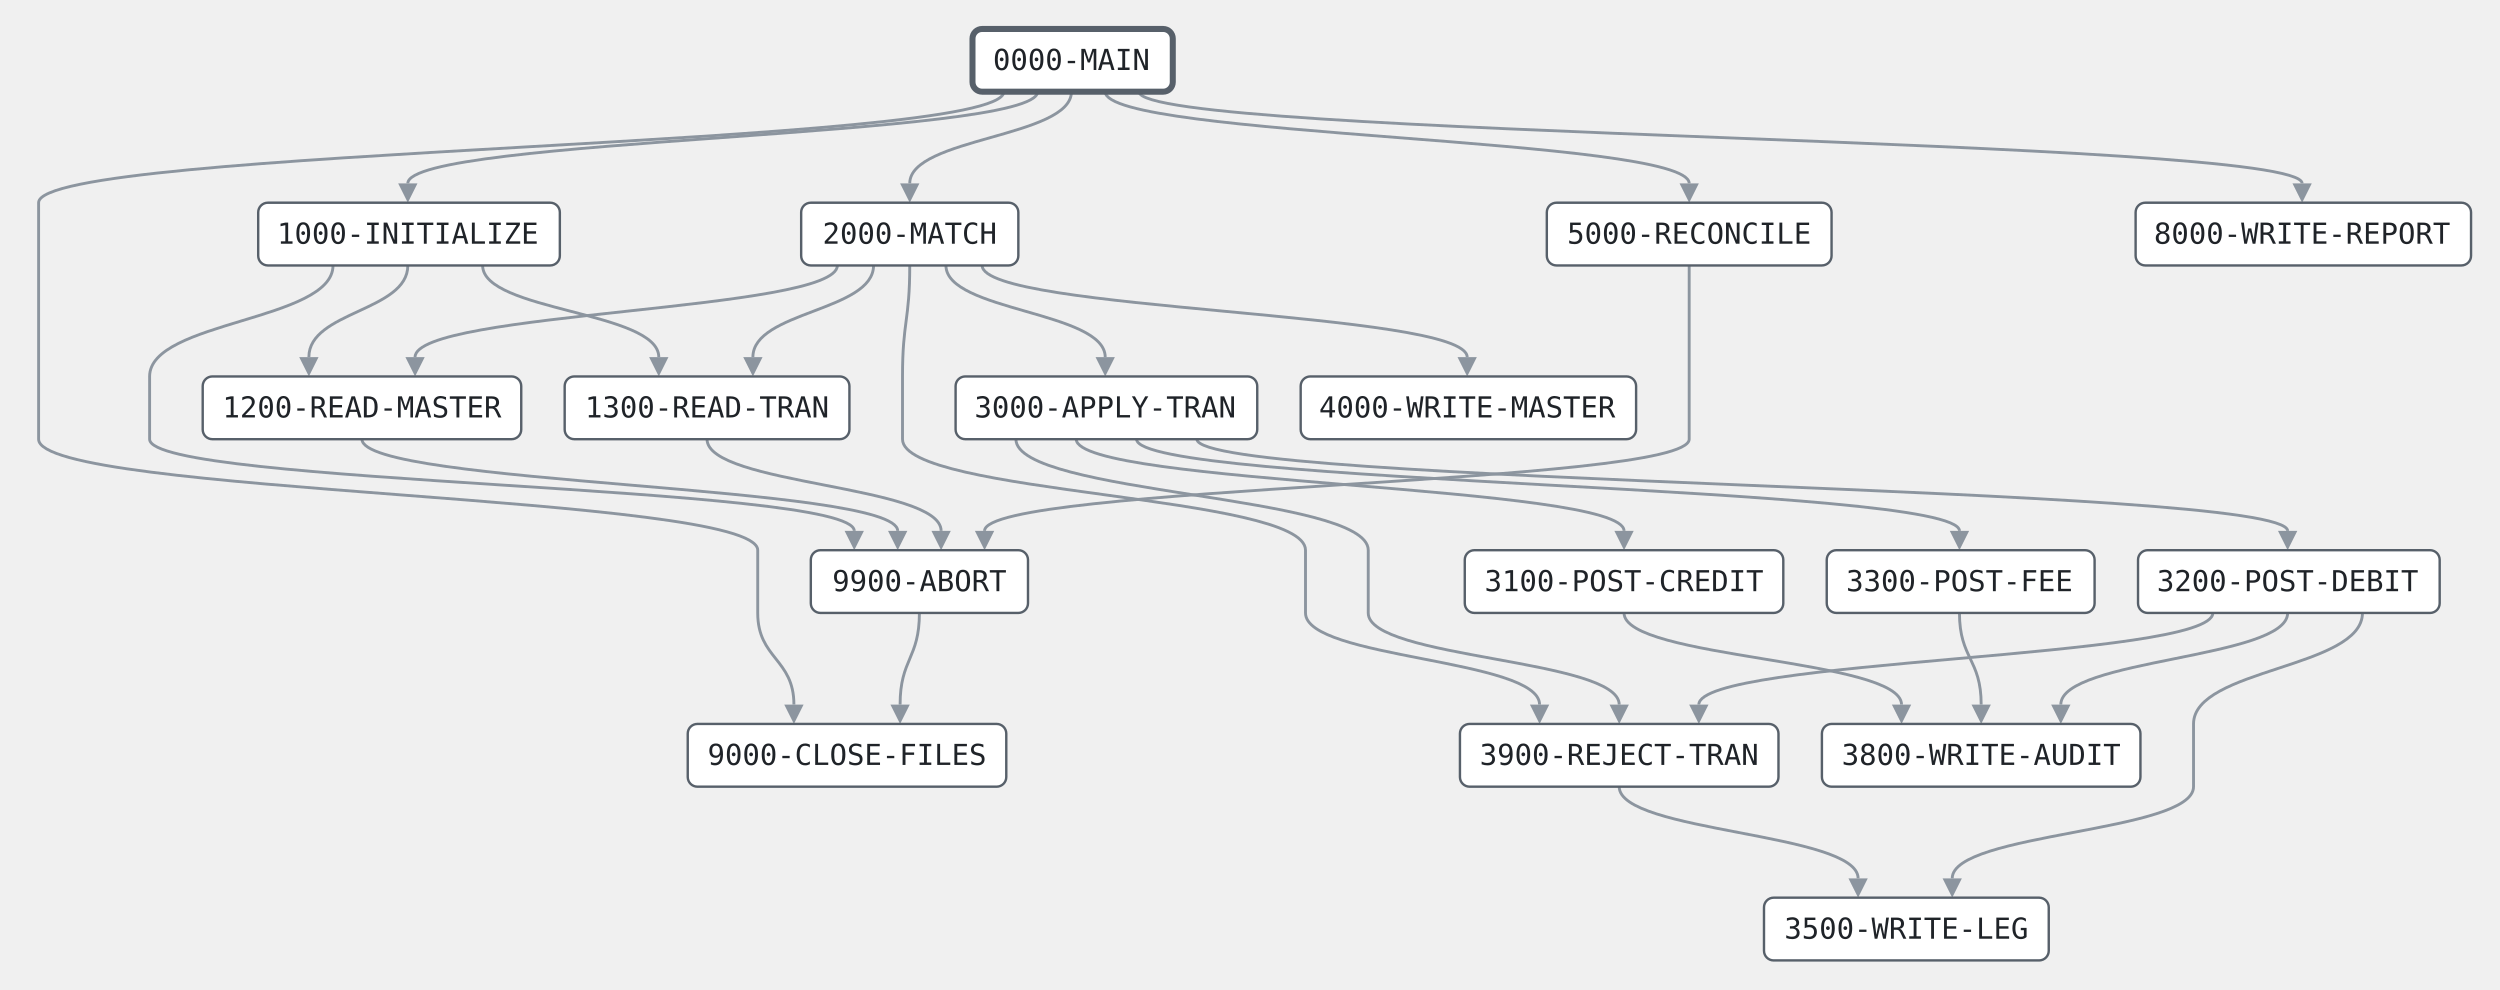
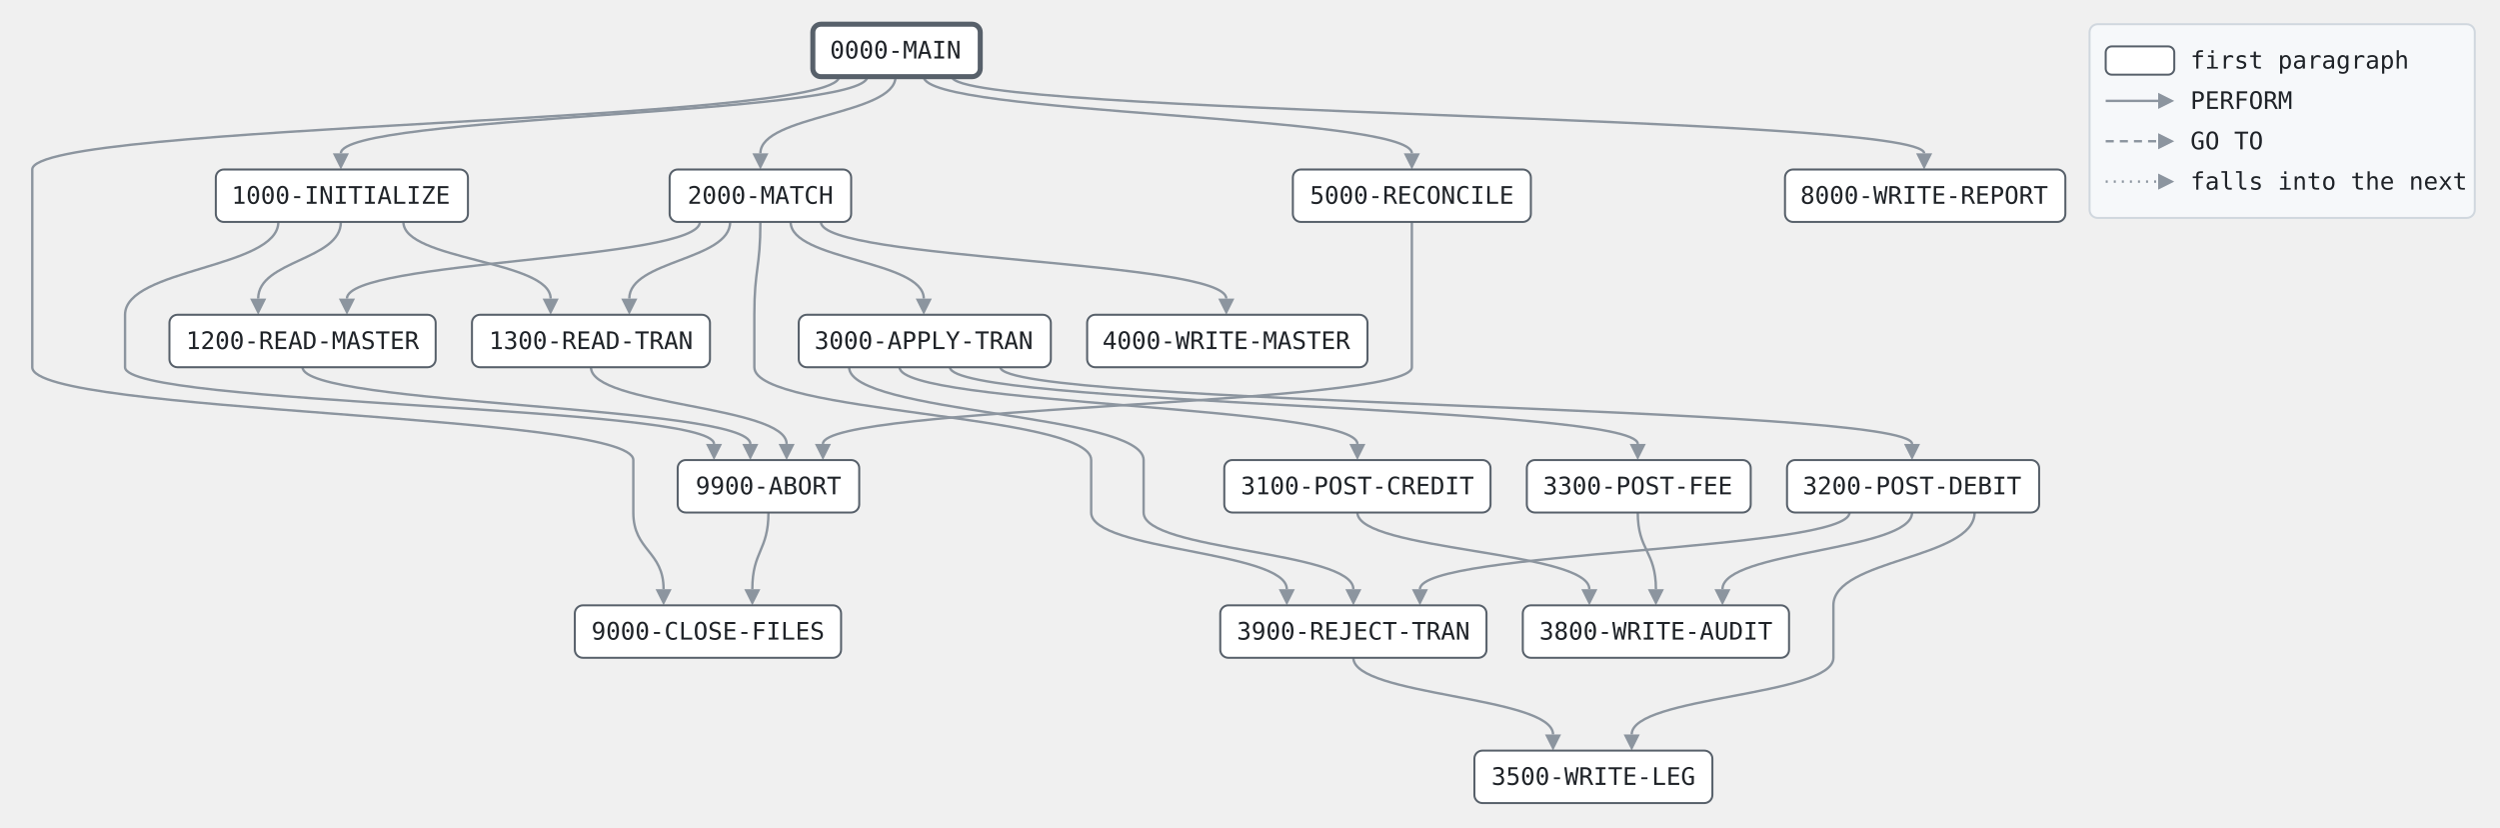
- <svg xmlns="http://www.w3.org/2000/svg" width="1036" height="410" viewBox="0 0 1036 410" font-family="ui-monospace, SFMono-Regular, Menlo, Consolas, monospace" font-size="12">
+ <svg xmlns="http://www.w3.org/2000/svg" width="1239" height="410" viewBox="0 0 1239 410" font-family="ui-monospace, SFMono-Regular, Menlo, Consolas, monospace" font-size="12">
  <style>
.box { fill: #ffffff; stroke: #57606a; stroke-width: 1 }
.box.emphasis { stroke-width: 2.5 }
.box.data { fill: #e8eef6; stroke: #8c959f }
.box.dashed { stroke-dasharray: 4 3 }
.label { fill: #1f2328 }
.edge { fill: none; stroke: #8c959f; stroke-width: 1.2 }
.edge.dashed { stroke-dasharray: 4 3 }
.edge.dotted { stroke-dasharray: 1 3 }
.head { fill: #8c959f }
+ .legend { fill: #f6f8fa; stroke: #d0d7de }
@media (prefers-color-scheme: dark) {
  .box { fill: #161b22; stroke: #8b949e }
  .box.data { fill: #1f2a3a; stroke: #6e7681 }
  .label { fill: #e6edf3 }
  .edge { stroke: #6e7681 }
  .head { fill: #6e7681 }
+   .legend { fill: #0d1117; stroke: #30363d }
}
</style>
  <defs>
    <marker id="arrow" viewBox="0 0 8 8" refX="0" refY="4" markerUnits="userSpaceOnUse" markerWidth="8" markerHeight="8" orient="auto-start-reverse">
      <path class="head" d="M0,0 L8,4 L0,8 z" />
    </marker>
  </defs>
  <path class="edge" d="M430,38 C430,57 169,57 169,76" marker-end="url(#arrow)" />
  <path class="edge" d="M444,38 C444,57 377,57 377,76" marker-end="url(#arrow)" />
  <path class="edge" d="M458,38 C458,57 700,57 700,76" marker-end="url(#arrow)" />
  <path class="edge" d="M472,38 C472,57 954,57 954,76" marker-end="url(#arrow)" />
  <path class="edge" d="M416,38 C416,61 16,61 16,84 L16,110 C16,133 16,133 16,156 L16,182 C16,205 314,205 314,228 L314,254 C314,273 329,273 329,292" marker-end="url(#arrow)" />
  <path class="edge" d="M138,110 C138,133 62,133 62,156 L62,182 C62,201 354,201 354,220" marker-end="url(#arrow)" />
  <path class="edge" d="M169,110 C169,129 128,129 128,148" marker-end="url(#arrow)" />
  <path class="edge" d="M200,110 C200,129 273,129 273,148" marker-end="url(#arrow)" />
  <path class="edge" d="M150,182 C150,201 372,201 372,220" marker-end="url(#arrow)" />
  <path class="edge" d="M293,182 C293,201 390,201 390,220" marker-end="url(#arrow)" />
  <path class="edge" d="M377,110 C377,133 374,133 374,156 L374,182 C374,205 541,205 541,228 L541,254 C541,273 638,273 638,292" marker-end="url(#arrow)" />
  <path class="edge" d="M362,110 C362,129 312,129 312,148" marker-end="url(#arrow)" />
  <path class="edge" d="M392,110 C392,129 458,129 458,148" marker-end="url(#arrow)" />
  <path class="edge" d="M407,110 C407,129 608,129 608,148" marker-end="url(#arrow)" />
  <path class="edge" d="M347,110 C347,129 172,129 172,148" marker-end="url(#arrow)" />
  <path class="edge" d="M421,182 C421,205 567,205 567,228 L567,254 C567,273 671,273 671,292" marker-end="url(#arrow)" />
  <path class="edge" d="M446,182 C446,201 673,201 673,220" marker-end="url(#arrow)" />
  <path class="edge" d="M471,182 C471,201 812,201 812,220" marker-end="url(#arrow)" />
  <path class="edge" d="M496,182 C496,201 948,201 948,220" marker-end="url(#arrow)" />
  <path class="edge" d="M673,254 C673,273 788,273 788,292" marker-end="url(#arrow)" />
  <path class="edge" d="M917,254 C917,273 704,273 704,292" marker-end="url(#arrow)" />
  <path class="edge" d="M948,254 C948,273 854,273 854,292" marker-end="url(#arrow)" />
  <path class="edge" d="M979,254 C979,277 909,277 909,300 L909,326 C909,345 809,345 809,364" marker-end="url(#arrow)" />
  <path class="edge" d="M812,254 C812,273 821,273 821,292" marker-end="url(#arrow)" />
  <path class="edge" d="M671,326 C671,345 770,345 770,364" marker-end="url(#arrow)" />
  <path class="edge" d="M700,110 C700,133 700,133 700,156 L700,182 C700,201 408,201 408,220" marker-end="url(#arrow)" />
  <path class="edge" d="M381,254 C381,273 373,273 373,292" marker-end="url(#arrow)" />
  <a href="../../../pangaea/programs/TXPOST.cbl#L158">
    <rect class="box emphasis" x="403" y="12" width="83" height="26" rx="4" />
    <text class="label" x="444" y="29" text-anchor="middle">0000-MAIN</text>
  </a>
  <a href="../../../pangaea/programs/TXPOST.cbl#L175">
    <rect class="box" x="107" y="84" width="125" height="26" rx="4" />
    <text class="label" x="169" y="101" text-anchor="middle">1000-INITIALIZE</text>
  </a>
  <a href="../../../pangaea/programs/TXPOST.cbl#L202">
    <rect class="box" x="84" y="156" width="132" height="26" rx="4" />
    <text class="label" x="150" y="173" text-anchor="middle">1200-READ-MASTER</text>
  </a>
  <a href="../../../pangaea/programs/TXPOST.cbl#L219">
    <rect class="box" x="234" y="156" width="118" height="26" rx="4" />
    <text class="label" x="293" y="173" text-anchor="middle">1300-READ-TRAN</text>
  </a>
  <a href="../../../pangaea/programs/TXPOST.cbl#L237">
    <rect class="box" x="332" y="84" width="90" height="26" rx="4" />
    <text class="label" x="377" y="101" text-anchor="middle">2000-MATCH</text>
  </a>
  <a href="../../../pangaea/programs/TXPOST.cbl#L252">
    <rect class="box" x="396" y="156" width="125" height="26" rx="4" />
    <text class="label" x="458" y="173" text-anchor="middle">3000-APPLY-TRAN</text>
  </a>
  <a href="../../../pangaea/programs/TXPOST.cbl#L277">
    <rect class="box" x="607" y="228" width="132" height="26" rx="4" />
    <text class="label" x="673" y="245" text-anchor="middle">3100-POST-CREDIT</text>
  </a>
  <a href="../../../pangaea/programs/TXPOST.cbl#L285">
    <rect class="box" x="886" y="228" width="125" height="26" rx="4" />
    <text class="label" x="948" y="245" text-anchor="middle">3200-POST-DEBIT</text>
  </a>
  <a href="../../../pangaea/programs/TXPOST.cbl#L303">
    <rect class="box" x="757" y="228" width="111" height="26" rx="4" />
    <text class="label" x="812" y="245" text-anchor="middle">3300-POST-FEE</text>
  </a>
  <a href="../../../pangaea/programs/TXPOST.cbl#L312">
    <rect class="box" x="731" y="372" width="118" height="26" rx="4" />
    <text class="label" x="790" y="389" text-anchor="middle">3500-WRITE-LEG</text>
  </a>
  <a href="../../../pangaea/programs/TXPOST.cbl#L327">
    <rect class="box" x="755" y="300" width="132" height="26" rx="4" />
    <text class="label" x="821" y="317" text-anchor="middle">3800-WRITE-AUDIT</text>
  </a>
  <a href="../../../pangaea/programs/TXPOST.cbl#L341">
    <rect class="box" x="605" y="300" width="132" height="26" rx="4" />
    <text class="label" x="671" y="317" text-anchor="middle">3900-REJECT-TRAN</text>
  </a>
  <a href="../../../pangaea/programs/TXPOST.cbl#L351">
    <rect class="box" x="539" y="156" width="139" height="26" rx="4" />
    <text class="label" x="608" y="173" text-anchor="middle">4000-WRITE-MASTER</text>
  </a>
  <a href="../../../pangaea/programs/TXPOST.cbl#L357">
    <rect class="box" x="641" y="84" width="118" height="26" rx="4" />
    <text class="label" x="700" y="101" text-anchor="middle">5000-RECONCILE</text>
  </a>
  <a href="../../../pangaea/programs/TXPOST.cbl#L369">
    <rect class="box" x="885" y="84" width="139" height="26" rx="4" />
    <text class="label" x="954" y="101" text-anchor="middle">8000-WRITE-REPORT</text>
  </a>
  <a href="../../../pangaea/programs/TXPOST.cbl#L415">
    <rect class="box" x="285" y="300" width="132" height="26" rx="4" />
    <text class="label" x="351" y="317" text-anchor="middle">9000-CLOSE-FILES</text>
  </a>
  <a href="../../../pangaea/programs/TXPOST.cbl#L420">
    <rect class="box" x="336" y="228" width="90" height="26" rx="4" />
    <text class="label" x="381" y="245" text-anchor="middle">9900-ABORT</text>
  </a>
+   <g class="legend-keys">
+     <rect class="legend" x="1036" y="12" width="191" height="96" rx="4" />
+     <rect class="box" x="1044" y="23" width="34" height="14" rx="3" />
+     <text class="label" x="1086" y="34">first paragraph</text>
+     <path class="edge" d="M1044,50 L1070,50" marker-end="url(#arrow)" />
+     <text class="label" x="1086" y="54">PERFORM</text>
+     <path class="edge dashed" d="M1044,70 L1070,70" marker-end="url(#arrow)" />
+     <text class="label" x="1086" y="74">GO TO</text>
+     <path class="edge dotted" d="M1044,90 L1070,90" marker-end="url(#arrow)" />
+     <text class="label" x="1086" y="94">falls into the next</text>
+   </g>
</svg>
